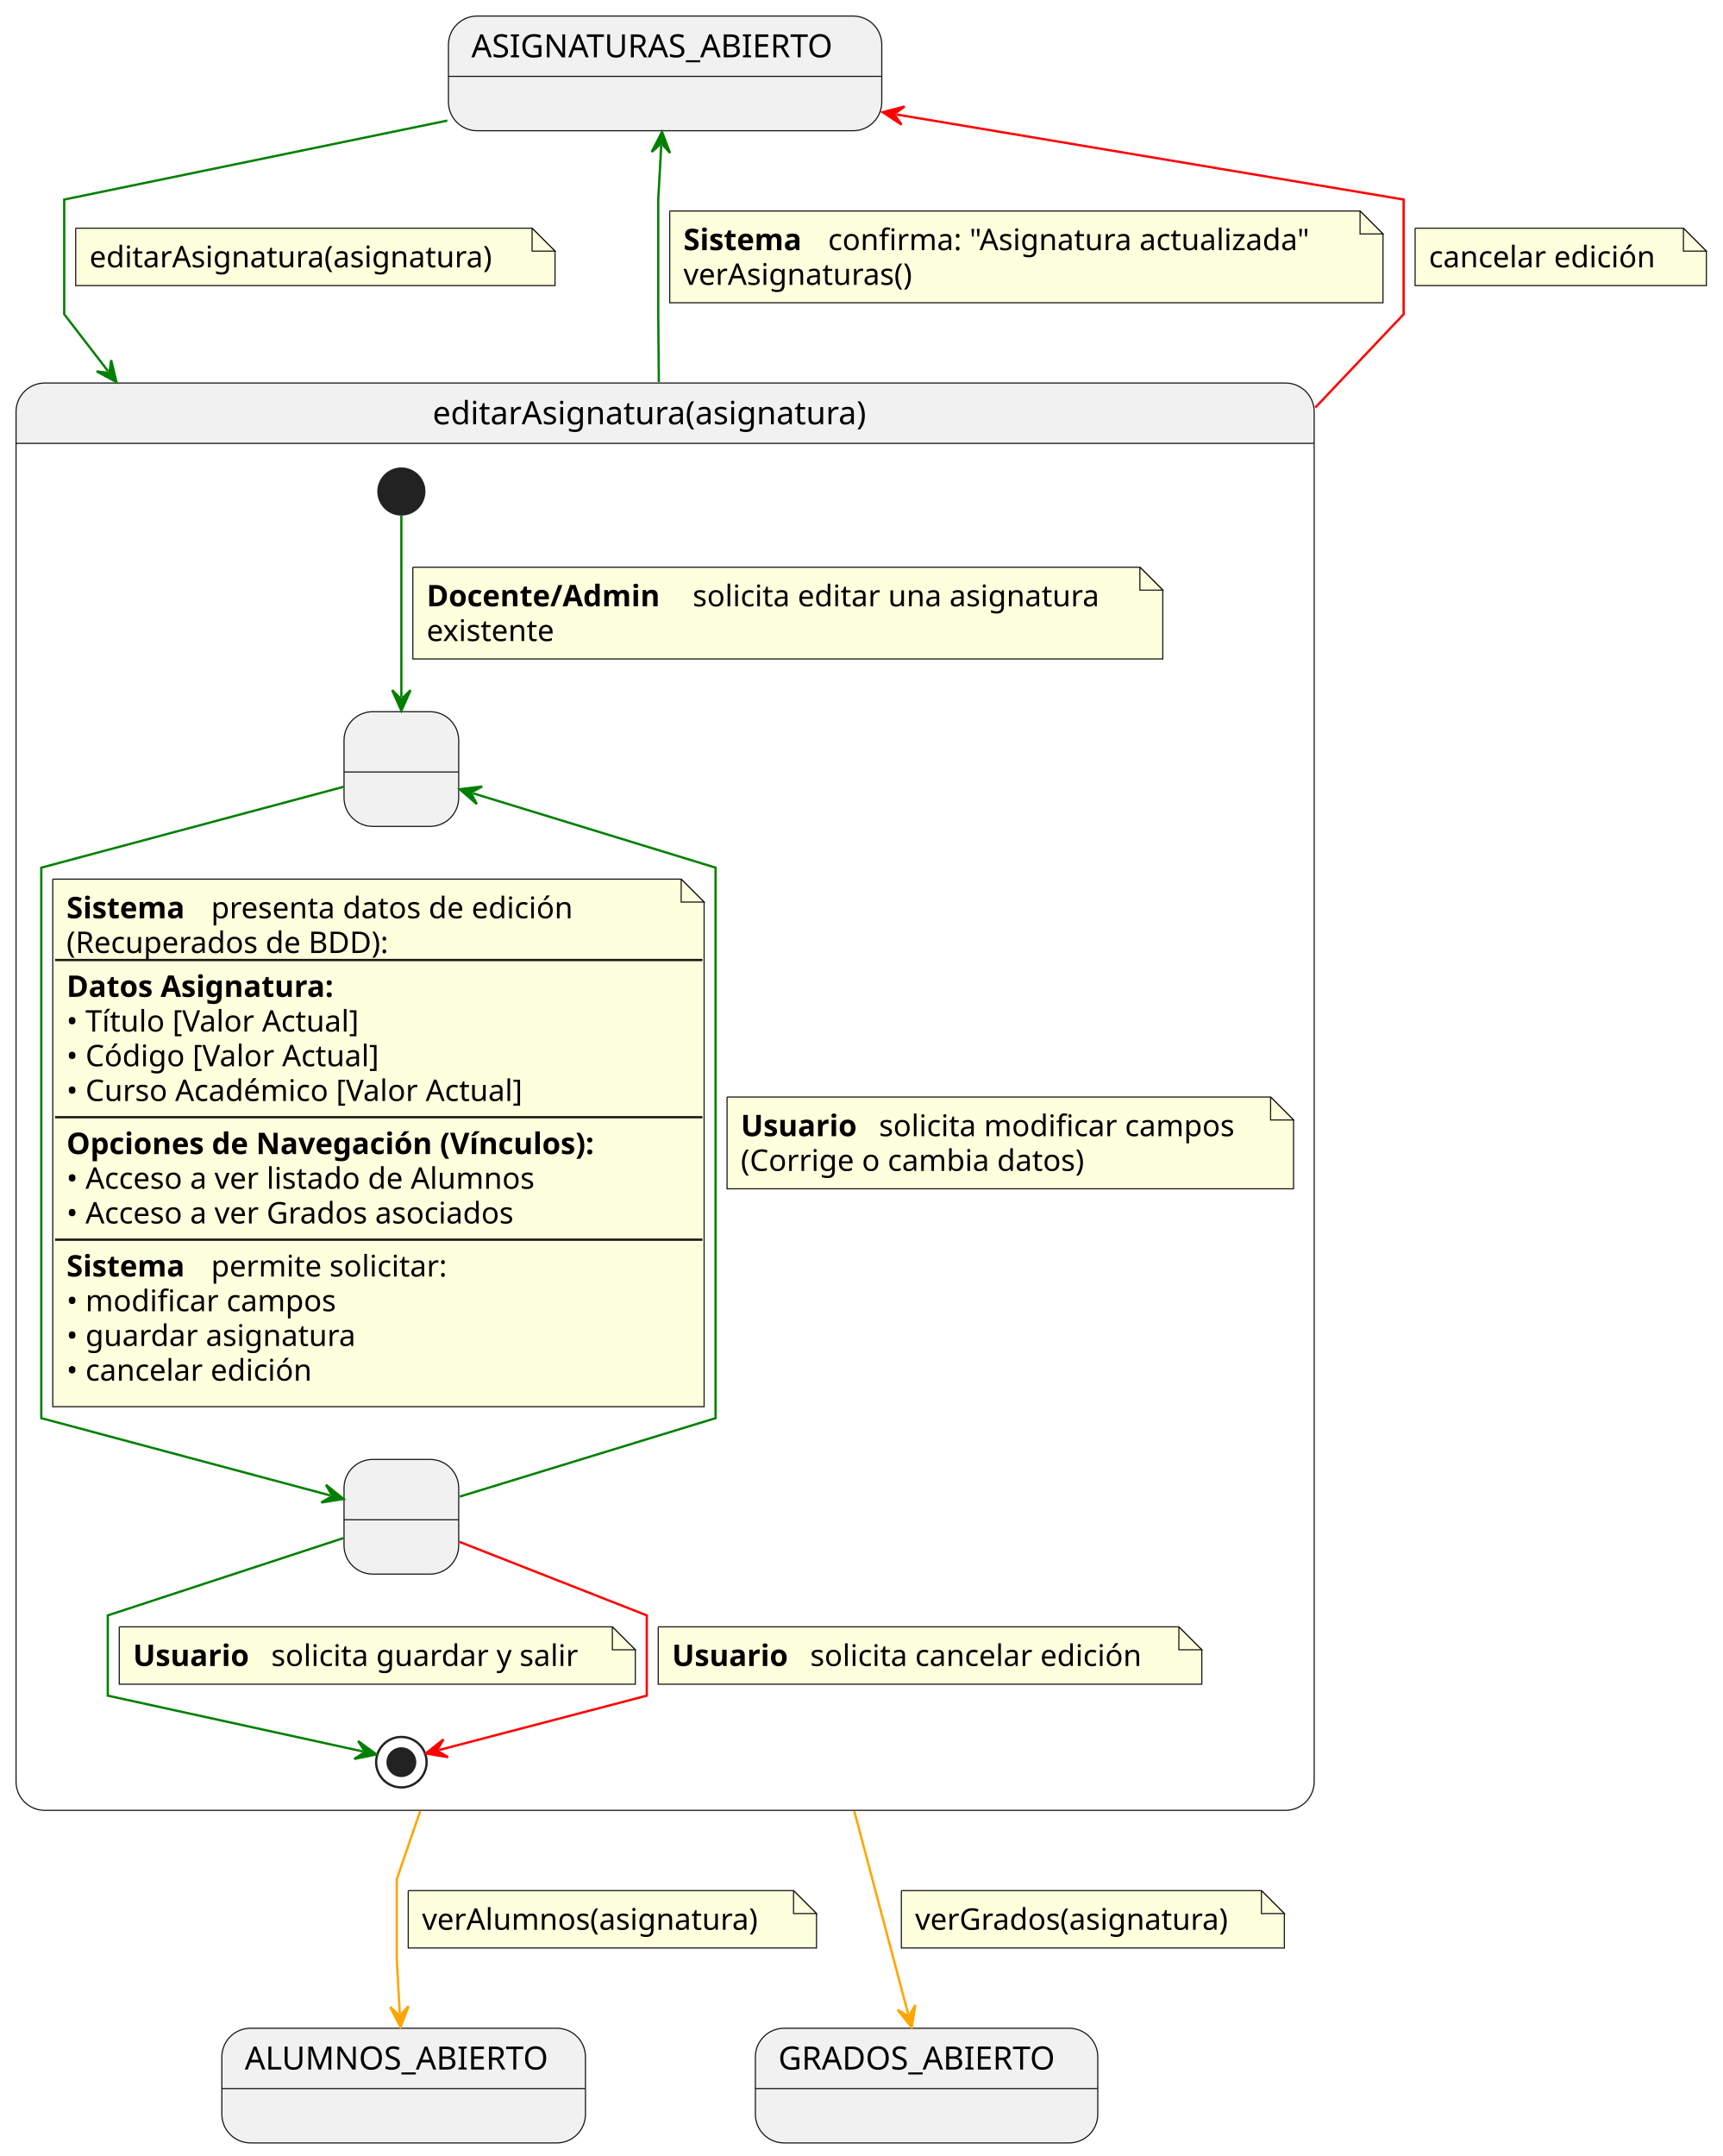
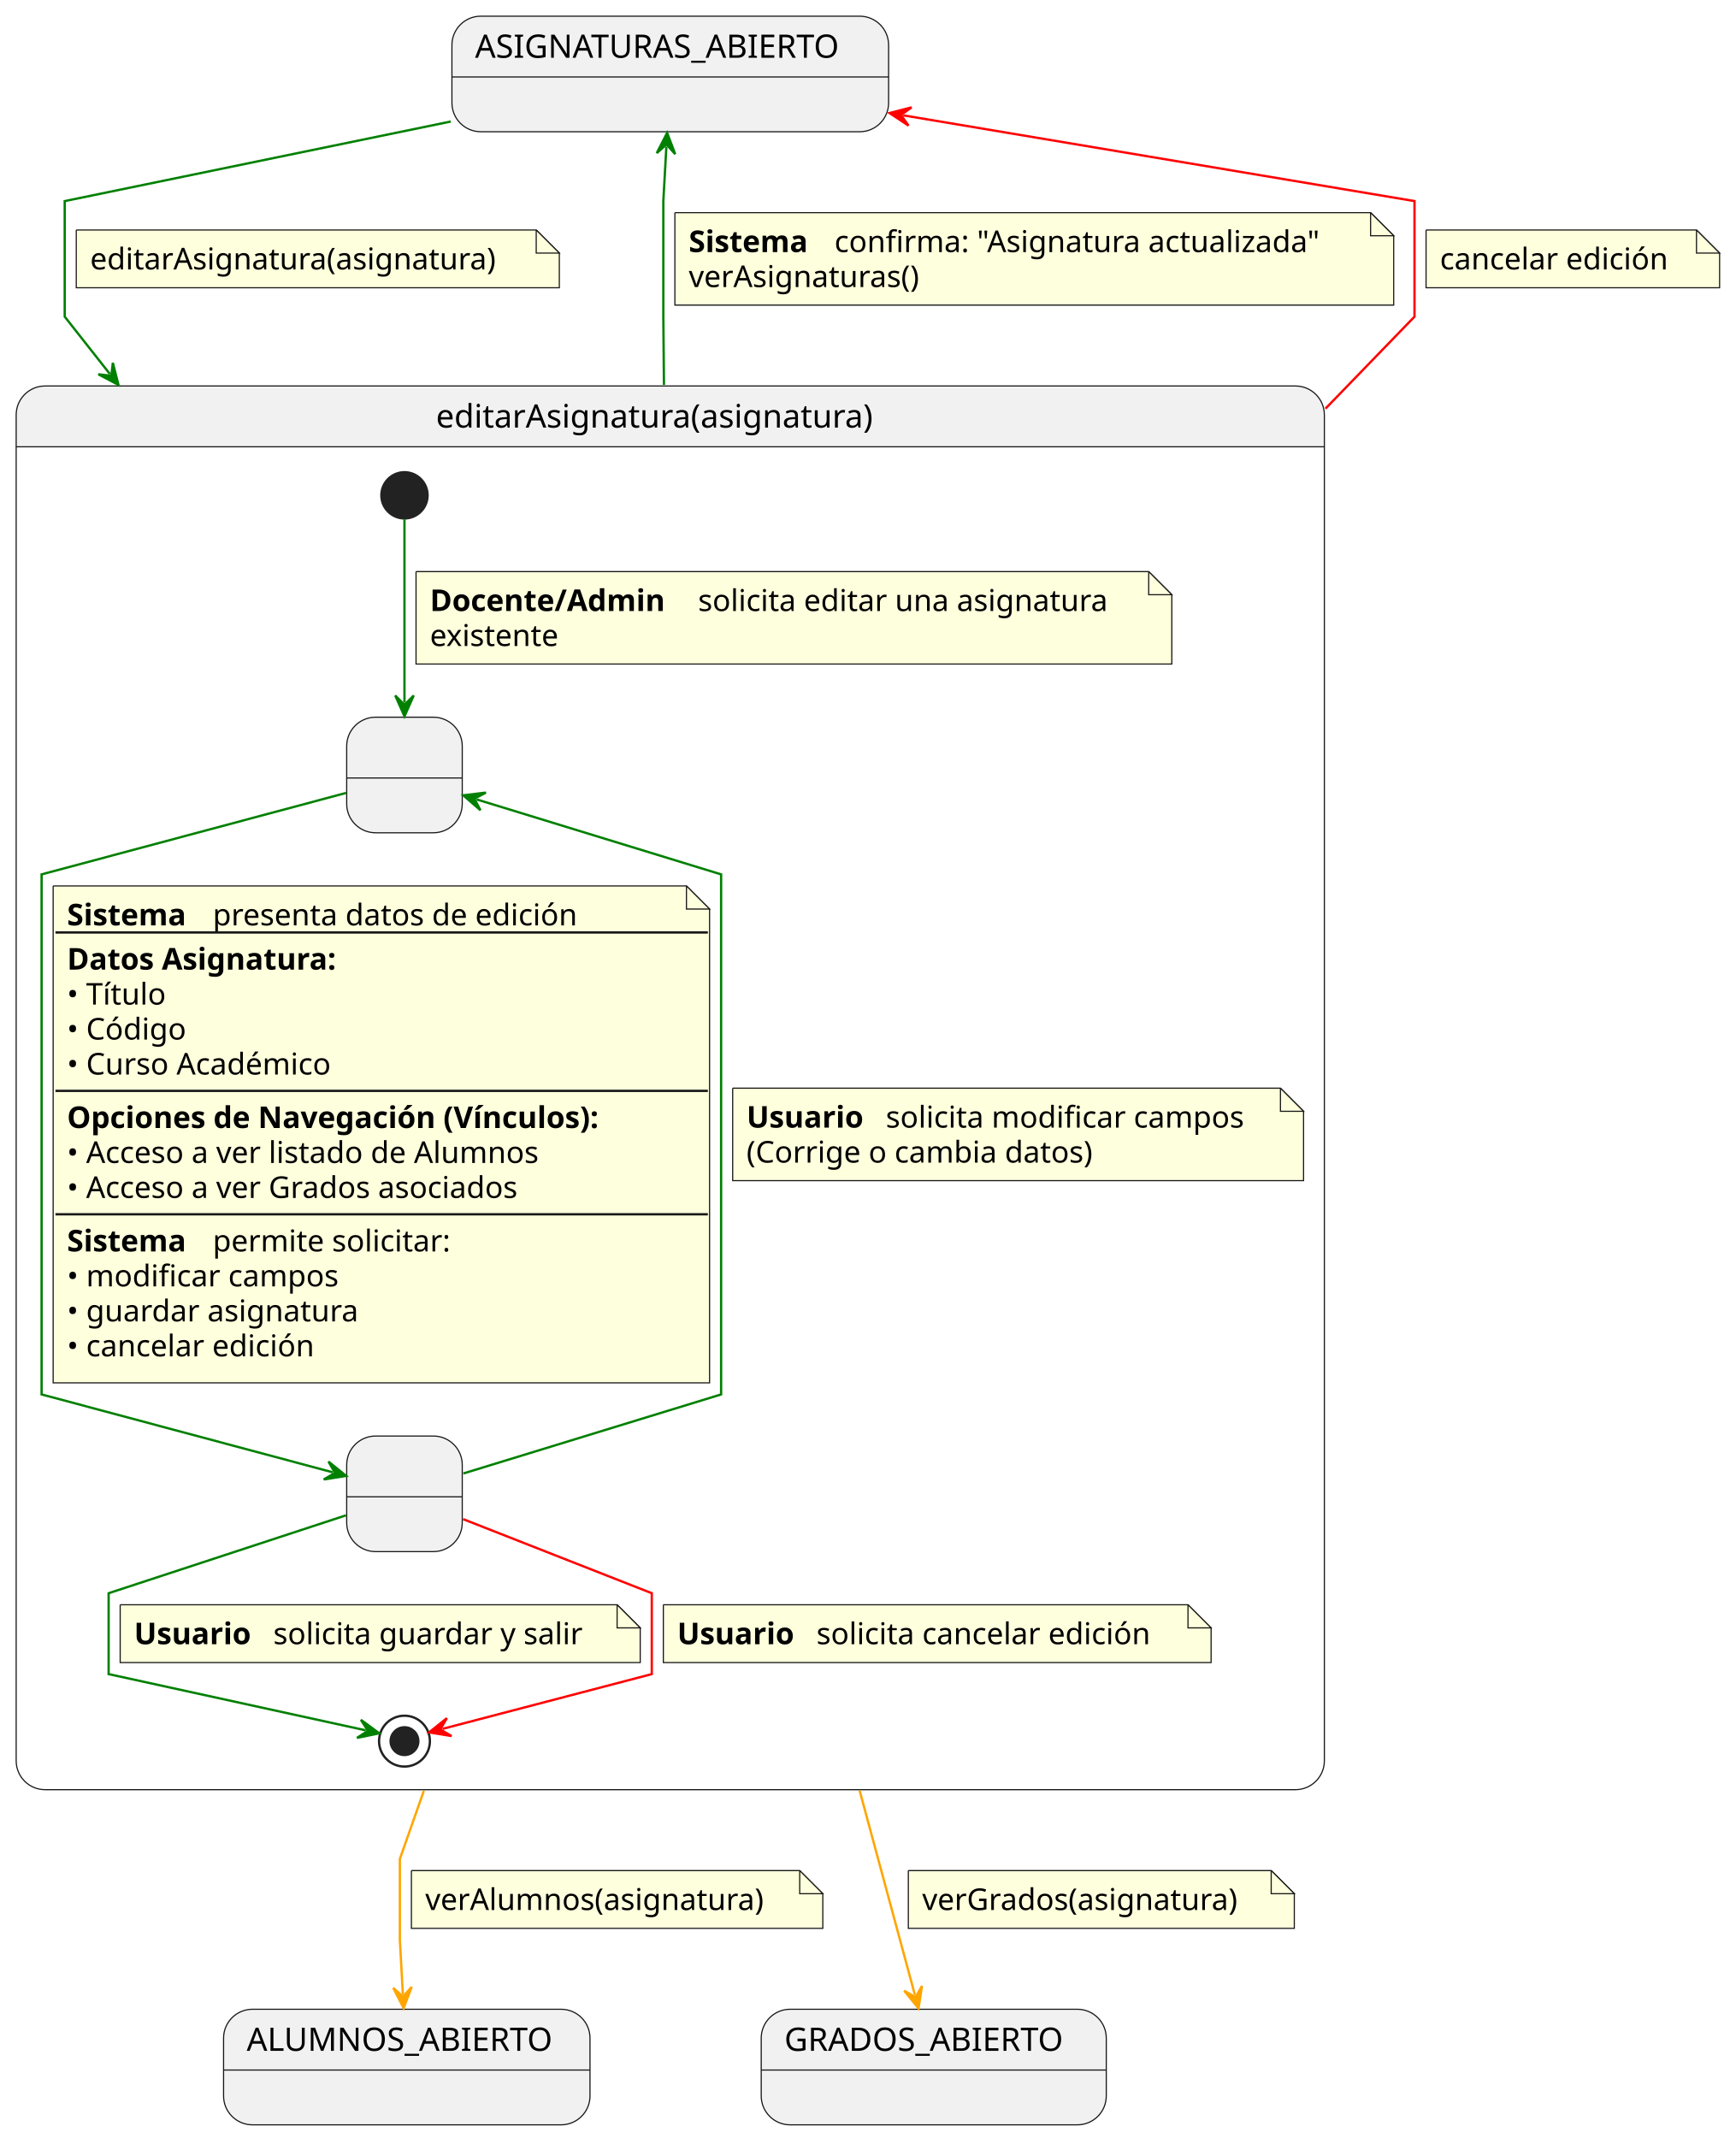
- <svg xmlns="http://www.w3.org/2000/svg" contentStyleType="text/css" data-diagram-type="STATE" height="940px" preserveAspectRatio="none" style="width:751px;height:940px;background:#FFFFFF;" version="1.1" viewBox="0 0 751 940" width="751px" zoomAndPan="magnify">
+ <svg xmlns="http://www.w3.org/2000/svg" contentStyleType="text/css" data-diagram-type="STATE" height="925px" preserveAspectRatio="none" style="width:751px;height:925px;background:#FFFFFF;" version="1.1" viewBox="0 0 751 925" width="751px" zoomAndPan="magnify">
  <defs />
  <g>
    <g id="ASIGNATURAS_ABIERTO">
      <rect fill="#F1F1F1" height="50" rx="12.5" ry="12.5" style="stroke:#181818;stroke-width:0.5;" width="188.936" x="195.53" y="7" />
      <line style="stroke:#181818;stroke-width:0.5;" x1="195.53" x2="384.466" y1="33.297" y2="33.297" />
      <text fill="#000000" font-family="sans-serif" font-size="14" lengthAdjust="spacing" textLength="168.936" x="205.53" y="24.995">ASIGNATURAS_ABIERTO</text>
    </g>
    <path d="M19.5,167 L560.5,167 A12.5,12.5 0 0 1 573,179.5 L573,193.297 L7,193.297 L7,179.5 A12.5,12.5 0 0 1 19.5,167" fill="#F1F1F1" />
-     <rect fill="none" height="622.297" rx="12.5" ry="12.5" style="stroke:#181818;stroke-width:0.5;" width="566" x="7" y="167" />
+     <rect fill="none" height="607.297" rx="12.5" ry="12.5" style="stroke:#181818;stroke-width:0.5;" width="566" x="7" y="167" />
    <line style="stroke:#181818;stroke-width:0.5;" x1="7" x2="573" y1="193.297" y2="193.297" />
    <text fill="#000000" font-family="sans-serif" font-size="14" lengthAdjust="spacing" textLength="202.733" x="188.633" y="184.995">editarAsignatura(asignatura)</text>
    <g id="editarAsignatura.EditandoDatos">
      <rect fill="#F1F1F1" height="50" rx="12.5" ry="12.5" style="stroke:#181818;stroke-width:0.5;" width="50" x="150" y="310.297" />
      <line style="stroke:#181818;stroke-width:0.5;" x1="150" x2="200" y1="336.594" y2="336.594" />
      <text fill="#000000" font-family="sans-serif" font-size="14" lengthAdjust="spacing" textLength="4.45" x="172.775" y="328.292"> </text>
    </g>
    <g id="editarAsignatura.GuardandoDatos">
-       <rect fill="#F1F1F1" height="50" rx="12.5" ry="12.5" style="stroke:#181818;stroke-width:0.5;" width="50" x="150" y="636.297" />
-       <line style="stroke:#181818;stroke-width:0.5;" x1="150" x2="200" y1="662.594" y2="662.594" />
-       <text fill="#000000" font-family="sans-serif" font-size="14" lengthAdjust="spacing" textLength="4.45" x="172.775" y="654.292"> </text>
+       <rect fill="#F1F1F1" height="50" rx="12.5" ry="12.5" style="stroke:#181818;stroke-width:0.5;" width="50" x="150" y="621.297" />
+       <line style="stroke:#181818;stroke-width:0.5;" x1="150" x2="200" y1="647.594" y2="647.594" />
+       <text fill="#000000" font-family="sans-serif" font-size="14" lengthAdjust="spacing" textLength="4.45" x="172.775" y="639.292"> </text>
    </g>
    <ellipse cx="175" cy="214.297" fill="#222222" rx="10" ry="10" style="stroke:#222222;stroke-width:1;" />
-     <ellipse cx="175" cy="768.297" fill="none" rx="11" ry="11" style="stroke:#222222;stroke-width:1;" />
-     <ellipse cx="175" cy="768.297" fill="#222222" rx="6" ry="6" style="stroke:#222222;stroke-width:1;" />
+     <ellipse cx="175" cy="753.297" fill="none" rx="11" ry="11" style="stroke:#222222;stroke-width:1;" />
+     <ellipse cx="175" cy="753.297" fill="#222222" rx="6" ry="6" style="stroke:#222222;stroke-width:1;" />
    <g class="link" data-entity-1=".start.editarAsignatura" data-entity-2="EditandoDatos" data-source-line="18" data-uid="lnk4" id="link_.start.editarAsignatura_EditandoDatos">
      <path d="M175,224.637 C175,242.827 175,277.537 175,303.907" fill="none" id="*start*editarAsignatura-to-EditandoDatos" style="stroke:#008000;stroke-width:1;" />
      <polygon fill="#008000" points="175,309.907,179,300.907,175,304.907,171,300.907,175,309.907" style="stroke:#008000;stroke-width:1;" />
      <path d="M180,247.297 L180,287.297 L507,287.297 L507,257.297 L497,247.297 L180,247.297" fill="#FEFFDD" style="stroke:#181818;stroke-width:0.5;" />
      <path d="M497,247.297 L497,257.297 L507,257.297 L497,247.297" fill="#FEFFDD" style="stroke:#181818;stroke-width:0.5;" />
      <text fill="#000000" font-family="sans-serif" font-size="13" font-weight="bold" lengthAdjust="spacing" textLength="111.903" x="186" y="264.364">Docente/Admin</text>
      <text fill="#000000" font-family="sans-serif" font-size="13" lengthAdjust="spacing" textLength="190.341" x="302.035" y="264.364">solicita editar una asignatura</text>
      <text fill="#000000" font-family="sans-serif" font-size="13" lengthAdjust="spacing" textLength="60.506" x="186" y="279.497">existente</text>
    </g>
    <g class="link" data-entity-1="EditandoDatos" data-entity-2="GuardandoDatos" data-source-line="24" data-uid="lnk5" id="link_EditandoDatos_GuardandoDatos">
-       <path d="M149.78,343.047 C105.39,354.917 18,378.297 18,378.297 C18,378.297 18,618.297 18,618.297 C18,618.297 99.594,640.127 143.984,651.997" fill="none" id="EditandoDatos-to-GuardandoDatos" style="stroke:#008000;stroke-width:1;" />
-       <polygon fill="#008000" points="149.78,653.547,142.119,647.358,144.95,652.255,140.052,655.086,149.78,653.547" style="stroke:#008000;stroke-width:1;" />
-       <path d="M23,383.297 L23,613.297 L307,613.297 L307,393.297 L297,383.297 L23,383.297" fill="#FEFFDD" style="stroke:#181818;stroke-width:0.5;" />
+       <path d="M149.78,343.047 C105.39,354.917 18,378.297 18,378.297 C18,378.297 18,603.297 18,603.297 C18,603.297 99.594,625.127 143.984,636.997" fill="none" id="EditandoDatos-to-GuardandoDatos" style="stroke:#008000;stroke-width:1;" />
+       <polygon fill="#008000" points="149.78,638.547,142.119,632.358,144.95,637.255,140.052,640.086,149.78,638.547" style="stroke:#008000;stroke-width:1;" />
+       <path d="M23,383.297 L23,598.297 L307,598.297 L307,393.297 L297,383.297 L23,383.297" fill="#FEFFDD" style="stroke:#181818;stroke-width:0.5;" />
      <path d="M297,383.297 L297,393.297 L307,393.297 L297,383.297" fill="#FEFFDD" style="stroke:#181818;stroke-width:0.5;" />
      <text fill="#000000" font-family="sans-serif" font-size="13" font-weight="bold" lengthAdjust="spacing" textLength="58.906" x="29" y="400.364">Sistema</text>
      <text fill="#000000" font-family="sans-serif" font-size="13" lengthAdjust="spacing" textLength="169.171" x="92.039" y="400.364">presenta datos de edición</text>
-       <text fill="#000000" font-family="sans-serif" font-size="13" lengthAdjust="spacing" textLength="152.934" x="29" y="415.497">(Recuperados de BDD):</text>
-       <line style="stroke:#181818;stroke-width:1;" x1="24" x2="306.269" y1="418.562" y2="418.562" />
-       <text fill="#000000" font-family="sans-serif" font-size="13" font-weight="bold" lengthAdjust="spacing" textLength="132.412" x="29" y="434.629">Datos Asignatura:</text>
-       <text fill="#000000" font-family="sans-serif" font-size="13" lengthAdjust="spacing" textLength="141.388" x="29" y="449.762">• Título [Valor Actual]</text>
-       <text fill="#000000" font-family="sans-serif" font-size="13" lengthAdjust="spacing" textLength="150.033" x="29" y="464.895">• Código [Valor Actual]</text>
-       <text fill="#000000" font-family="sans-serif" font-size="13" lengthAdjust="spacing" textLength="218.086" x="29" y="480.028">• Curso Académico [Valor Actual]</text>
-       <line style="stroke:#181818;stroke-width:1;" x1="24" x2="306.269" y1="487.094" y2="487.094" />
-       <text fill="#000000" font-family="sans-serif" font-size="13" font-weight="bold" lengthAdjust="spacing" textLength="263.269" x="29" y="503.161">Opciones de Navegación (Vínculos):</text>
-       <text fill="#000000" font-family="sans-serif" font-size="13" lengthAdjust="spacing" textLength="223.266" x="29" y="518.293">• Acceso a ver listado de Alumnos</text>
-       <text fill="#000000" font-family="sans-serif" font-size="13" lengthAdjust="spacing" textLength="214.005" x="29" y="533.426">• Acceso a ver Grados asociados</text>
-       <line style="stroke:#181818;stroke-width:1;" x1="24" x2="306.269" y1="540.492" y2="540.492" />
-       <text fill="#000000" font-family="sans-serif" font-size="13" font-weight="bold" lengthAdjust="spacing" textLength="58.906" x="29" y="556.559">Sistema</text>
-       <text fill="#000000" font-family="sans-serif" font-size="13" lengthAdjust="spacing" textLength="110.595" x="92.039" y="556.559">permite solicitar:</text>
-       <text fill="#000000" font-family="sans-serif" font-size="13" lengthAdjust="spacing" textLength="127.816" x="29" y="571.692">• modificar campos</text>
-       <text fill="#000000" font-family="sans-serif" font-size="13" lengthAdjust="spacing" textLength="136.754" x="29" y="586.825">• guardar asignatura</text>
-       <text fill="#000000" font-family="sans-serif" font-size="13" lengthAdjust="spacing" textLength="118.168" x="29" y="601.957">• cancelar edición</text>
+       <line style="stroke:#181818;stroke-width:1;" x1="24" x2="306.269" y1="403.43" y2="403.43" />
+       <text fill="#000000" font-family="sans-serif" font-size="13" font-weight="bold" lengthAdjust="spacing" textLength="132.412" x="29" y="419.497">Datos Asignatura:</text>
+       <text fill="#000000" font-family="sans-serif" font-size="13" lengthAdjust="spacing" textLength="48.255" x="29" y="434.629">• Título</text>
+       <text fill="#000000" font-family="sans-serif" font-size="13" lengthAdjust="spacing" textLength="56.9" x="29" y="449.762">• Código</text>
+       <text fill="#000000" font-family="sans-serif" font-size="13" lengthAdjust="spacing" textLength="124.954" x="29" y="464.895">• Curso Académico</text>
+       <line style="stroke:#181818;stroke-width:1;" x1="24" x2="306.269" y1="471.961" y2="471.961" />
+       <text fill="#000000" font-family="sans-serif" font-size="13" font-weight="bold" lengthAdjust="spacing" textLength="263.269" x="29" y="488.028">Opciones de Navegación (Vínculos):</text>
+       <text fill="#000000" font-family="sans-serif" font-size="13" lengthAdjust="spacing" textLength="223.266" x="29" y="503.161">• Acceso a ver listado de Alumnos</text>
+       <text fill="#000000" font-family="sans-serif" font-size="13" lengthAdjust="spacing" textLength="214.005" x="29" y="518.293">• Acceso a ver Grados asociados</text>
+       <line style="stroke:#181818;stroke-width:1;" x1="24" x2="306.269" y1="525.359" y2="525.359" />
+       <text fill="#000000" font-family="sans-serif" font-size="13" font-weight="bold" lengthAdjust="spacing" textLength="58.906" x="29" y="541.426">Sistema</text>
+       <text fill="#000000" font-family="sans-serif" font-size="13" lengthAdjust="spacing" textLength="110.595" x="92.039" y="541.426">permite solicitar:</text>
+       <text fill="#000000" font-family="sans-serif" font-size="13" lengthAdjust="spacing" textLength="127.816" x="29" y="556.559">• modificar campos</text>
+       <text fill="#000000" font-family="sans-serif" font-size="13" lengthAdjust="spacing" textLength="136.754" x="29" y="571.692">• guardar asignatura</text>
+       <text fill="#000000" font-family="sans-serif" font-size="13" lengthAdjust="spacing" textLength="118.168" x="29" y="586.825">• cancelar edición</text>
    </g>
-     <g class="link" data-entity-1="GuardandoDatos" data-entity-2="EditandoDatos" data-source-line="45" data-uid="lnk6" id="link_GuardandoDatos_EditandoDatos">
-       <path d="M200.45,652.497 C240.07,640.347 312,618.297 312,618.297 C312,618.297 312,378.297 312,378.297 C312,378.297 245.806,358.006 206.186,345.856" fill="none" id="GuardandoDatos-to-EditandoDatos" style="stroke:#008000;stroke-width:1;" />
+     <g class="link" data-entity-1="GuardandoDatos" data-entity-2="EditandoDatos" data-source-line="44" data-uid="lnk6" id="link_GuardandoDatos_EditandoDatos">
+       <path d="M200.45,637.497 C240.07,625.347 312,603.297 312,603.297 C312,603.297 312,378.297 312,378.297 C312,378.297 245.806,358.006 206.186,345.856" fill="none" id="GuardandoDatos-to-EditandoDatos" style="stroke:#008000;stroke-width:1;" />
      <polygon fill="#008000" points="200.45,344.097,207.882,350.56,205.23,345.563,210.227,342.911,200.45,344.097" style="stroke:#008000;stroke-width:1;" />
-       <path d="M317,478.297 L317,518.297 L564,518.297 L564,488.297 L554,478.297 L317,478.297" fill="#FEFFDD" style="stroke:#181818;stroke-width:0.5;" />
-       <path d="M554,478.297 L554,488.297 L564,488.297 L554,478.297" fill="#FEFFDD" style="stroke:#181818;stroke-width:0.5;" />
-       <text fill="#000000" font-family="sans-serif" font-size="13" font-weight="bold" lengthAdjust="spacing" textLength="56.12" x="323" y="495.364">Usuario</text>
-       <text fill="#000000" font-family="sans-serif" font-size="13" lengthAdjust="spacing" textLength="165.921" x="383.252" y="495.364">solicita modificar campos</text>
-       <text fill="#000000" font-family="sans-serif" font-size="13" lengthAdjust="spacing" textLength="161.726" x="323" y="510.497">(Corrige o cambia datos)</text>
+       <path d="M317,470.797 L317,510.797 L564,510.797 L564,480.797 L554,470.797 L317,470.797" fill="#FEFFDD" style="stroke:#181818;stroke-width:0.5;" />
+       <path d="M554,470.797 L554,480.797 L564,480.797 L554,470.797" fill="#FEFFDD" style="stroke:#181818;stroke-width:0.5;" />
+       <text fill="#000000" font-family="sans-serif" font-size="13" font-weight="bold" lengthAdjust="spacing" textLength="56.12" x="323" y="487.864">Usuario</text>
+       <text fill="#000000" font-family="sans-serif" font-size="13" lengthAdjust="spacing" textLength="165.921" x="383.252" y="487.864">solicita modificar campos</text>
+       <text fill="#000000" font-family="sans-serif" font-size="13" lengthAdjust="spacing" textLength="161.726" x="323" y="502.997">(Corrige o cambia datos)</text>
    </g>
-     <g class="link" data-entity-1="GuardandoDatos" data-entity-2=".end.editarAsignatura" data-source-line="52" data-uid="lnk8" id="link_GuardandoDatos_.end.editarAsignatura">
-       <path d="M149.71,670.597 C112.41,682.837 47,704.297 47,704.297 C47,704.297 47,739.297 47,739.297 C47,739.297 127.269,756.855 158.228,763.625" fill="none" id="GuardandoDatos-to-*end*editarAsignatura" style="stroke:#008000;stroke-width:1;" />
-       <polygon fill="#008000" points="164.09,764.907,156.152,759.077,159.205,763.839,154.443,766.892,164.09,764.907" style="stroke:#008000;stroke-width:1;" />
-       <path d="M52,709.297 L52,734.297 L277,734.297 L277,719.297 L267,709.297 L52,709.297" fill="#FEFFDD" style="stroke:#181818;stroke-width:0.5;" />
-       <path d="M267,709.297 L267,719.297 L277,719.297 L267,709.297" fill="#FEFFDD" style="stroke:#181818;stroke-width:0.5;" />
-       <text fill="#000000" font-family="sans-serif" font-size="13" font-weight="bold" lengthAdjust="spacing" textLength="56.12" x="58" y="726.364">Usuario</text>
-       <text fill="#000000" font-family="sans-serif" font-size="13" lengthAdjust="spacing" textLength="144.536" x="118.252" y="726.364">solicita guardar y salir</text>
+     <g class="link" data-entity-1="GuardandoDatos" data-entity-2=".end.editarAsignatura" data-source-line="51" data-uid="lnk8" id="link_GuardandoDatos_.end.editarAsignatura">
+       <path d="M149.71,655.597 C112.41,667.837 47,689.297 47,689.297 C47,689.297 47,724.297 47,724.297 C47,724.297 127.269,741.855 158.228,748.625" fill="none" id="GuardandoDatos-to-*end*editarAsignatura" style="stroke:#008000;stroke-width:1;" />
+       <polygon fill="#008000" points="164.09,749.907,156.152,744.077,159.205,748.839,154.443,751.892,164.09,749.907" style="stroke:#008000;stroke-width:1;" />
+       <path d="M52,694.297 L52,719.297 L277,719.297 L277,704.297 L267,694.297 L52,694.297" fill="#FEFFDD" style="stroke:#181818;stroke-width:0.5;" />
+       <path d="M267,694.297 L267,704.297 L277,704.297 L267,694.297" fill="#FEFFDD" style="stroke:#181818;stroke-width:0.5;" />
+       <text fill="#000000" font-family="sans-serif" font-size="13" font-weight="bold" lengthAdjust="spacing" textLength="56.12" x="58" y="711.364">Usuario</text>
+       <text fill="#000000" font-family="sans-serif" font-size="13" lengthAdjust="spacing" textLength="144.536" x="118.252" y="711.364">solicita guardar y salir</text>
    </g>
-     <g class="link" data-entity-1="GuardandoDatos" data-entity-2=".end.editarAsignatura" data-source-line="58" data-uid="lnk9" id="link_GuardandoDatos_.end.editarAsignatura">
-       <path d="M200.36,672.247 C232,684.667 282,704.297 282,704.297 C282,704.297 282,739.297 282,739.297 C282,739.297 218.525,755.909 191.455,762.989" fill="none" id="GuardandoDatos-to-*end*editarAsignatura-1" style="stroke:#FF0000;stroke-width:1;" />
-       <polygon fill="#FF0000" points="185.65,764.507,195.369,766.099,190.487,763.242,193.345,758.36,185.65,764.507" style="stroke:#FF0000;stroke-width:1;" />
-       <path d="M287,709.297 L287,734.297 L524,734.297 L524,719.297 L514,709.297 L287,709.297" fill="#FEFFDD" style="stroke:#181818;stroke-width:0.5;" />
-       <path d="M514,709.297 L514,719.297 L524,719.297 L514,709.297" fill="#FEFFDD" style="stroke:#181818;stroke-width:0.5;" />
-       <text fill="#000000" font-family="sans-serif" font-size="13" font-weight="bold" lengthAdjust="spacing" textLength="56.12" x="293" y="726.364">Usuario</text>
-       <text fill="#000000" font-family="sans-serif" font-size="13" lengthAdjust="spacing" textLength="156.273" x="353.252" y="726.364">solicita cancelar edición</text>
+     <g class="link" data-entity-1="GuardandoDatos" data-entity-2=".end.editarAsignatura" data-source-line="57" data-uid="lnk9" id="link_GuardandoDatos_.end.editarAsignatura">
+       <path d="M200.36,657.247 C232,669.667 282,689.297 282,689.297 C282,689.297 282,724.297 282,724.297 C282,724.297 218.525,740.909 191.455,747.989" fill="none" id="GuardandoDatos-to-*end*editarAsignatura-1" style="stroke:#FF0000;stroke-width:1;" />
+       <polygon fill="#FF0000" points="185.65,749.507,195.369,751.099,190.487,748.242,193.345,743.36,185.65,749.507" style="stroke:#FF0000;stroke-width:1;" />
+       <path d="M287,694.297 L287,719.297 L524,719.297 L524,704.297 L514,694.297 L287,694.297" fill="#FEFFDD" style="stroke:#181818;stroke-width:0.5;" />
+       <path d="M514,694.297 L514,704.297 L524,704.297 L514,694.297" fill="#FEFFDD" style="stroke:#181818;stroke-width:0.5;" />
+       <text fill="#000000" font-family="sans-serif" font-size="13" font-weight="bold" lengthAdjust="spacing" textLength="56.12" x="293" y="711.364">Usuario</text>
+       <text fill="#000000" font-family="sans-serif" font-size="13" lengthAdjust="spacing" textLength="156.273" x="353.252" y="711.364">solicita cancelar edición</text>
    </g>
    <g id="ALUMNOS_ABIERTO">
-       <rect fill="#F1F1F1" height="50" rx="12.5" ry="12.5" style="stroke:#181818;stroke-width:0.5;" width="158.537" x="96.73" y="884.3" />
-       <line style="stroke:#181818;stroke-width:0.5;" x1="96.73" x2="255.267" y1="910.597" y2="910.597" />
-       <text fill="#000000" font-family="sans-serif" font-size="14" lengthAdjust="spacing" textLength="138.537" x="106.73" y="902.295">ALUMNOS_ABIERTO</text>
+       <rect fill="#F1F1F1" height="50" rx="12.5" ry="12.5" style="stroke:#181818;stroke-width:0.5;" width="158.537" x="96.73" y="869.3" />
+       <line style="stroke:#181818;stroke-width:0.5;" x1="96.73" x2="255.267" y1="895.597" y2="895.597" />
+       <text fill="#000000" font-family="sans-serif" font-size="14" lengthAdjust="spacing" textLength="138.537" x="106.73" y="887.295">ALUMNOS_ABIERTO</text>
    </g>
    <g id="GRADOS_ABIERTO">
-       <rect fill="#F1F1F1" height="50" rx="12.5" ry="12.5" style="stroke:#181818;stroke-width:0.5;" width="149.295" x="329.35" y="884.3" />
-       <line style="stroke:#181818;stroke-width:0.5;" x1="329.35" x2="478.645" y1="910.597" y2="910.597" />
-       <text fill="#000000" font-family="sans-serif" font-size="14" lengthAdjust="spacing" textLength="129.295" x="339.35" y="902.295">GRADOS_ABIERTO</text>
+       <rect fill="#F1F1F1" height="50" rx="12.5" ry="12.5" style="stroke:#181818;stroke-width:0.5;" width="149.295" x="329.35" y="869.3" />
+       <line style="stroke:#181818;stroke-width:0.5;" x1="329.35" x2="478.645" y1="895.597" y2="895.597" />
+       <text fill="#000000" font-family="sans-serif" font-size="14" lengthAdjust="spacing" textLength="129.295" x="339.35" y="887.295">GRADOS_ABIERTO</text>
    </g>
    <g class="link" data-entity-1="ASIGNATURAS_ABIERTO" data-entity-2="editarAsignatura" data-source-line="7" data-uid="lnk2" id="link_ASIGNATURAS_ABIERTO_editarAsignatura">
-       <path d="M195.04,52.57 C120.06,68.03 28,87 28,87 C28,87 28,137 28,137 C28,137 32.977,143.478 47.127,161.838" fill="none" id="ASIGNATURAS_ABIERTO-to-editarAsignatura" style="stroke:#008000;stroke-width:1;" />
-       <polygon fill="#008000" points="50.79,166.59,48.464,157.02,47.738,162.63,42.128,161.903,50.79,166.59" style="stroke:#008000;stroke-width:1;" />
+       <path d="M195.04,52.57 C120.06,68.03 28,87 28,87 C28,87 28,137 28,137 C28,137 33.117,143.507 47.536,161.807" fill="none" id="ASIGNATURAS_ABIERTO-to-editarAsignatura" style="stroke:#008000;stroke-width:1;" />
+       <polygon fill="#008000" points="51.25,166.52,48.822,156.975,48.155,162.593,42.538,161.927,51.25,166.52" style="stroke:#008000;stroke-width:1;" />
      <path d="M33,99.5 L33,124.5 L242,124.5 L242,109.5 L232,99.5 L33,99.5" fill="#FEFFDD" style="stroke:#181818;stroke-width:0.5;" />
      <path d="M232,99.5 L232,109.5 L242,109.5 L232,99.5" fill="#FEFFDD" style="stroke:#181818;stroke-width:0.5;" />
      <text fill="#000000" font-family="sans-serif" font-size="13" lengthAdjust="spacing" textLength="188.252" x="39" y="116.567">editarAsignatura(asignatura)</text>
    </g>
-     <g class="link" data-entity-1="editarAsignatura" data-entity-2="ASIGNATURAS_ABIERTO" data-source-line="67" data-uid="lnk10" id="link_editarAsignatura_ASIGNATURAS_ABIERTO">
-       <path d="M287.26,166.59 C287.1,148.23 287,137 287,137 C287,137 287,87 287,87 C287,87 287.519,77.751 288.309,63.471" fill="none" id="editarAsignatura-to-ASIGNATURAS_ABIERTO" style="stroke:#008000;stroke-width:1;" />
+     <g class="link" data-entity-1="editarAsignatura" data-entity-2="ASIGNATURAS_ABIERTO" data-source-line="66" data-uid="lnk10" id="link_editarAsignatura_ASIGNATURAS_ABIERTO">
+       <path d="M287.27,166.52 C287.1,148.22 287,137 287,137 C287,137 287,87 287,87 C287,87 287.519,77.751 288.309,63.471" fill="none" id="editarAsignatura-to-ASIGNATURAS_ABIERTO" style="stroke:#008000;stroke-width:1;" />
      <polygon fill="#008000" points="288.64,57.48,284.149,66.245,288.364,62.472,292.137,66.687,288.64,57.48" style="stroke:#008000;stroke-width:1;" />
      <path d="M292,92 L292,132 L603,132 L603,102 L593,92 L292,92" fill="#FEFFDD" style="stroke:#181818;stroke-width:0.5;" />
      <path d="M593,92 L593,102 L603,102 L593,92" fill="#FEFFDD" style="stroke:#181818;stroke-width:0.5;" />
      <text fill="#000000" font-family="sans-serif" font-size="13" font-weight="bold" lengthAdjust="spacing" textLength="58.906" x="298" y="109.067">Sistema</text>
      <text fill="#000000" font-family="sans-serif" font-size="13" lengthAdjust="spacing" textLength="227.138" x="361.039" y="109.067">confirma: "Asignatura actualizada"</text>
      <text fill="#000000" font-family="sans-serif" font-size="13" lengthAdjust="spacing" textLength="108.335" x="298" y="124.2">verAsignaturas()</text>
    </g>
-     <g class="link" data-entity-1="editarAsignatura" data-entity-2="ASIGNATURAS_ABIERTO" data-source-line="74" data-uid="lnk11" id="link_editarAsignatura_ASIGNATURAS_ABIERTO">
-       <path d="M573.48,177.7 C597,152.85 612,137 612,137 C612,137 612,87 612,87 C612,87 485.767,65.832 390.787,49.903" fill="none" id="editarAsignatura-to-ASIGNATURAS_ABIERTO-1" style="stroke:#FF0000;stroke-width:1;" />
+     <g class="link" data-entity-1="editarAsignatura" data-entity-2="ASIGNATURAS_ABIERTO" data-source-line="73" data-uid="lnk11" id="link_editarAsignatura_ASIGNATURAS_ABIERTO">
+       <path d="M573.48,176.8 C597,152.5 612,137 612,137 C612,137 612,87 612,87 C612,87 485.767,65.832 390.787,49.903" fill="none" id="editarAsignatura-to-ASIGNATURAS_ABIERTO-1" style="stroke:#FF0000;stroke-width:1;" />
      <polygon fill="#FF0000" points="384.87,48.91,393.084,54.344,389.801,49.737,394.408,46.454,384.87,48.91" style="stroke:#FF0000;stroke-width:1;" />
      <path d="M617,99.5 L617,124.5 L744,124.5 L744,109.5 L734,99.5 L617,99.5" fill="#FEFFDD" style="stroke:#181818;stroke-width:0.5;" />
      <path d="M734,99.5 L734,109.5 L744,109.5 L734,99.5" fill="#FEFFDD" style="stroke:#181818;stroke-width:0.5;" />
      <text fill="#000000" font-family="sans-serif" font-size="13" lengthAdjust="spacing" textLength="106.368" x="623" y="116.567">cancelar edición</text>
    </g>
-     <g class="link" data-entity-1="editarAsignatura" data-entity-2="ALUMNOS_ABIERTO" data-source-line="80" data-uid="lnk13" id="link_editarAsignatura_ALUMNOS_ABIERTO">
-       <path d="M183.18,789.71 C176.86,808.08 173,819.3 173,819.3 C173,819.3 173,854.3 173,854.3 C173,854.3 173.519,863.549 174.309,877.839" fill="none" id="editarAsignatura-to-ALUMNOS_ABIERTO" style="stroke:#FFA500;stroke-width:1;" />
-       <polygon fill="#FFA500" points="174.64,883.83,178.137,874.623,174.364,878.838,170.149,875.064,174.64,883.83" style="stroke:#FFA500;stroke-width:1;" />
-       <path d="M178,824.3 L178,849.3 L356,849.3 L356,834.3 L346,824.3 L178,824.3" fill="#FEFFDD" style="stroke:#181818;stroke-width:0.5;" />
-       <path d="M346,824.3 L346,834.3 L356,834.3 L346,824.3" fill="#FEFFDD" style="stroke:#181818;stroke-width:0.5;" />
-       <text fill="#000000" font-family="sans-serif" font-size="13" lengthAdjust="spacing" textLength="157.009" x="184" y="841.367">verAlumnos(asignatura)</text>
+     <g class="link" data-entity-1="editarAsignatura" data-entity-2="ALUMNOS_ABIERTO" data-source-line="79" data-uid="lnk13" id="link_editarAsignatura_ALUMNOS_ABIERTO">
+       <path d="M183.38,774.78 C176.94,793.09 173,804.3 173,804.3 C173,804.3 173,839.3 173,839.3 C173,839.3 173.519,848.549 174.309,862.839" fill="none" id="editarAsignatura-to-ALUMNOS_ABIERTO" style="stroke:#FFA500;stroke-width:1;" />
+       <polygon fill="#FFA500" points="174.64,868.83,178.137,859.623,174.364,863.838,170.149,860.064,174.64,868.83" style="stroke:#FFA500;stroke-width:1;" />
+       <path d="M178,809.3 L178,834.3 L356,834.3 L356,819.3 L346,809.3 L178,809.3" fill="#FEFFDD" style="stroke:#181818;stroke-width:0.5;" />
+       <path d="M346,809.3 L346,819.3 L356,819.3 L346,809.3" fill="#FEFFDD" style="stroke:#181818;stroke-width:0.5;" />
+       <text fill="#000000" font-family="sans-serif" font-size="13" lengthAdjust="spacing" textLength="157.009" x="184" y="826.367">verAlumnos(asignatura)</text>
    </g>
-     <g class="link" data-entity-1="editarAsignatura" data-entity-2="GRADOS_ABIERTO" data-source-line="85" data-uid="lnk15" id="link_editarAsignatura_GRADOS_ABIERTO">
-       <path d="M372.47,789.61 C382.87,828.76 390.298,856.741 395.988,878.141" fill="none" id="editarAsignatura-to-GRADOS_ABIERTO" style="stroke:#FFA500;stroke-width:1;" />
-       <polygon fill="#FFA500" points="397.53,883.94,399.083,874.214,396.245,879.108,391.352,876.27,397.53,883.94" style="stroke:#FFA500;stroke-width:1;" />
-       <path d="M393,824.3 L393,849.3 L560,849.3 L560,834.3 L550,824.3 L393,824.3" fill="#FEFFDD" style="stroke:#181818;stroke-width:0.5;" />
-       <path d="M550,824.3 L550,834.3 L560,834.3 L550,824.3" fill="#FEFFDD" style="stroke:#181818;stroke-width:0.5;" />
-       <text fill="#000000" font-family="sans-serif" font-size="13" lengthAdjust="spacing" textLength="146.999" x="399" y="841.367">verGrados(asignatura)</text>
+     <g class="link" data-entity-1="editarAsignatura" data-entity-2="GRADOS_ABIERTO" data-source-line="84" data-uid="lnk15" id="link_editarAsignatura_GRADOS_ABIERTO">
+       <path d="M371.94,774.73 C382.49,813.74 390.054,841.718 395.844,863.128" fill="none" id="editarAsignatura-to-GRADOS_ABIERTO" style="stroke:#FFA500;stroke-width:1;" />
+       <polygon fill="#FFA500" points="397.41,868.92,398.922,859.188,396.105,864.093,391.199,861.276,397.41,868.92" style="stroke:#FFA500;stroke-width:1;" />
+       <path d="M393,809.3 L393,834.3 L560,834.3 L560,819.3 L550,809.3 L393,809.3" fill="#FEFFDD" style="stroke:#181818;stroke-width:0.5;" />
+       <path d="M550,809.3 L550,819.3 L560,819.3 L550,809.3" fill="#FEFFDD" style="stroke:#181818;stroke-width:0.5;" />
+       <text fill="#000000" font-family="sans-serif" font-size="13" lengthAdjust="spacing" textLength="146.999" x="399" y="826.367">verGrados(asignatura)</text>
    </g>
  </g>
</svg>
